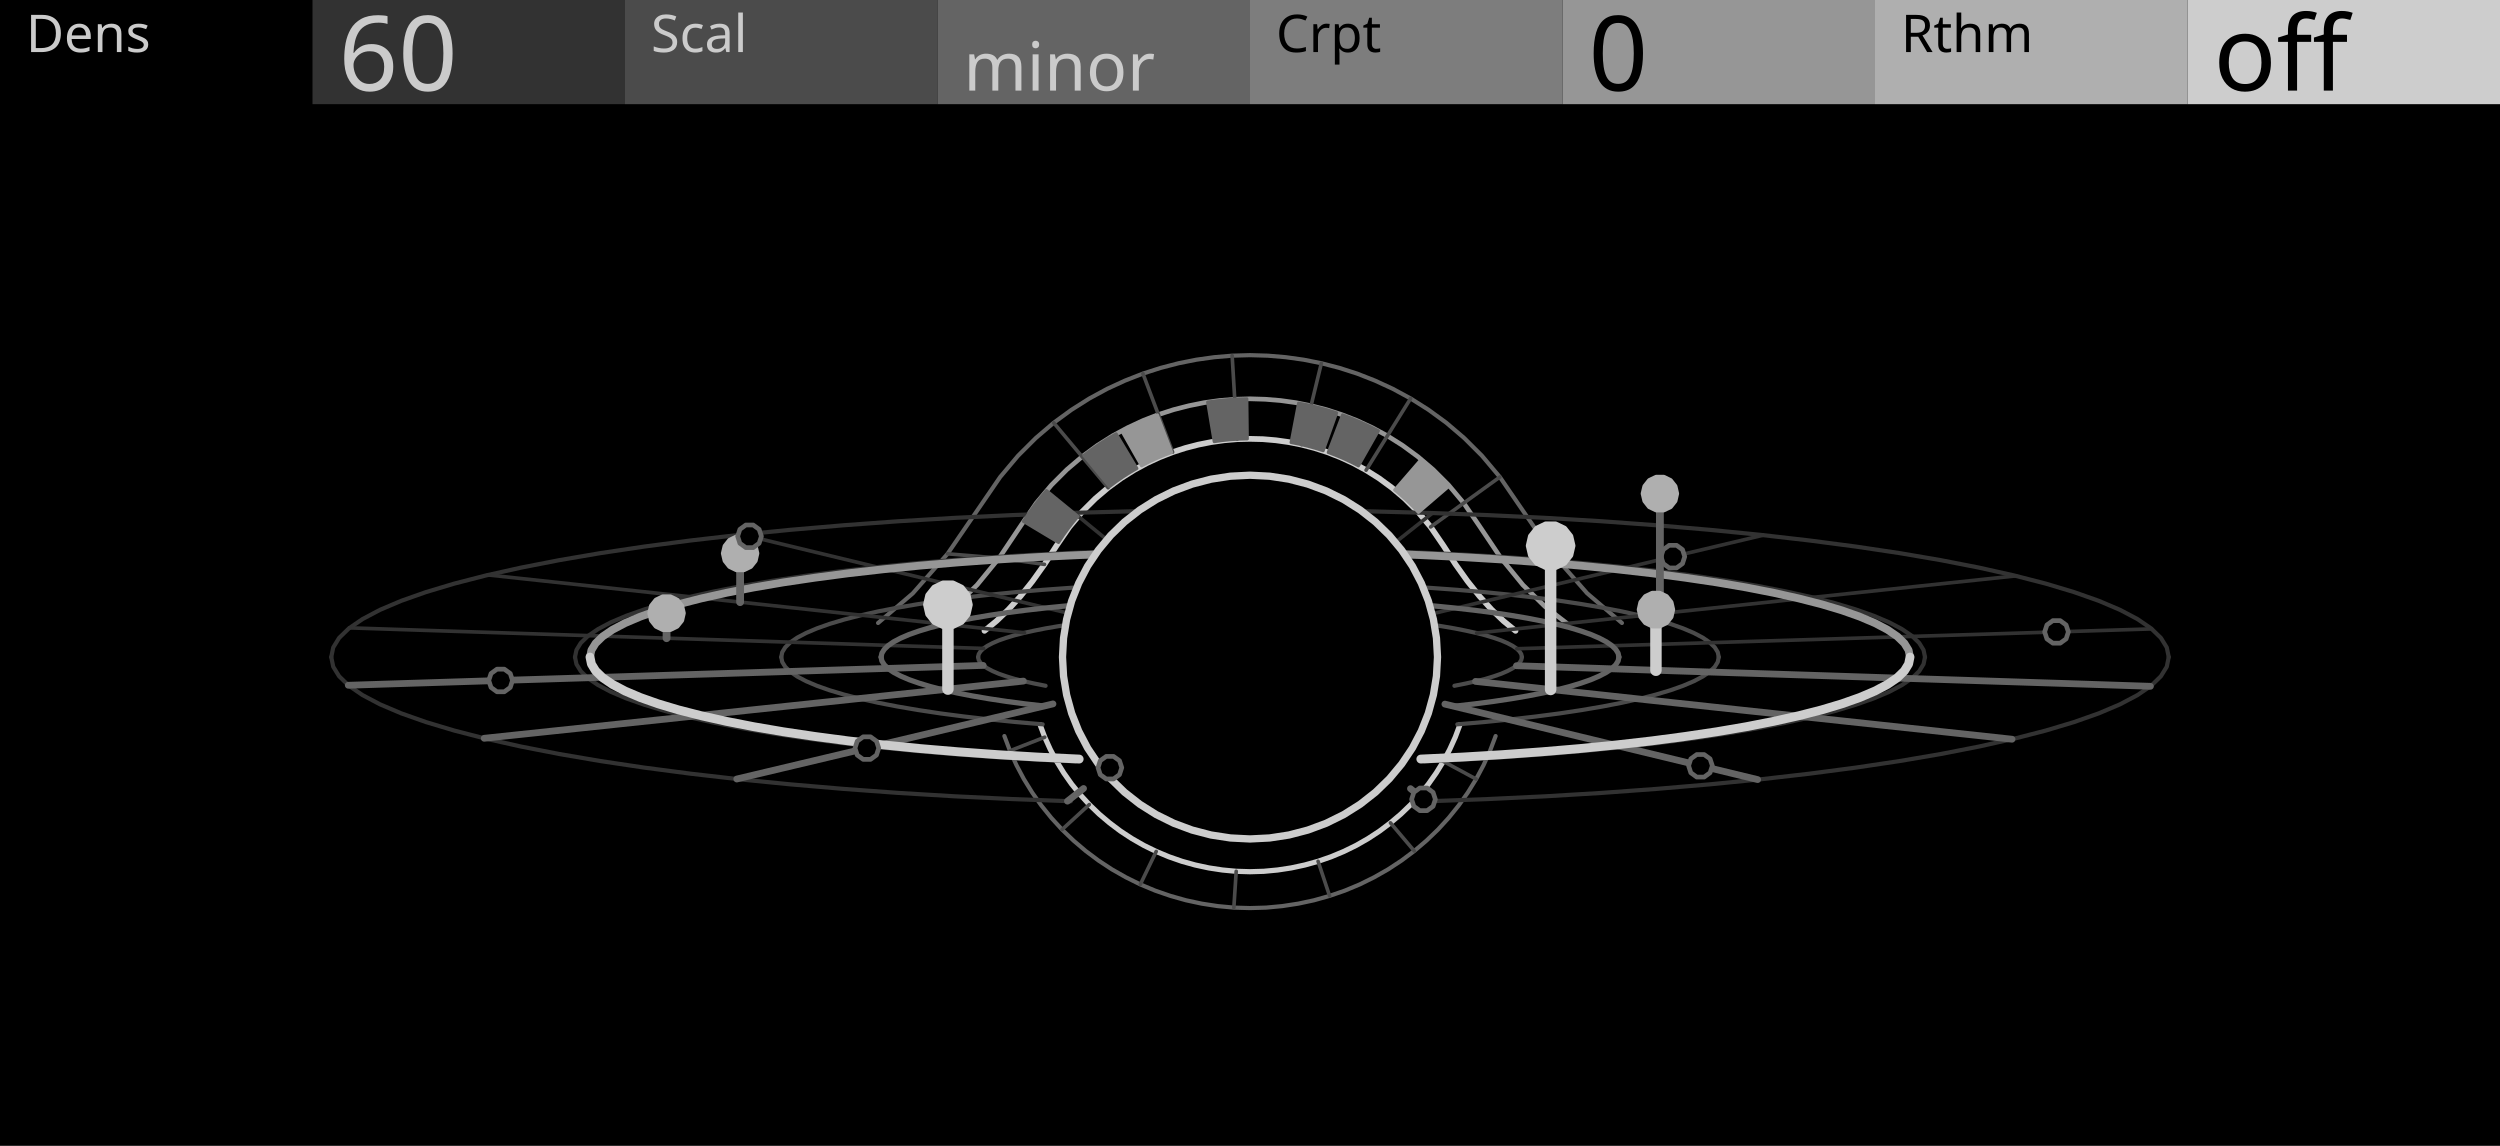
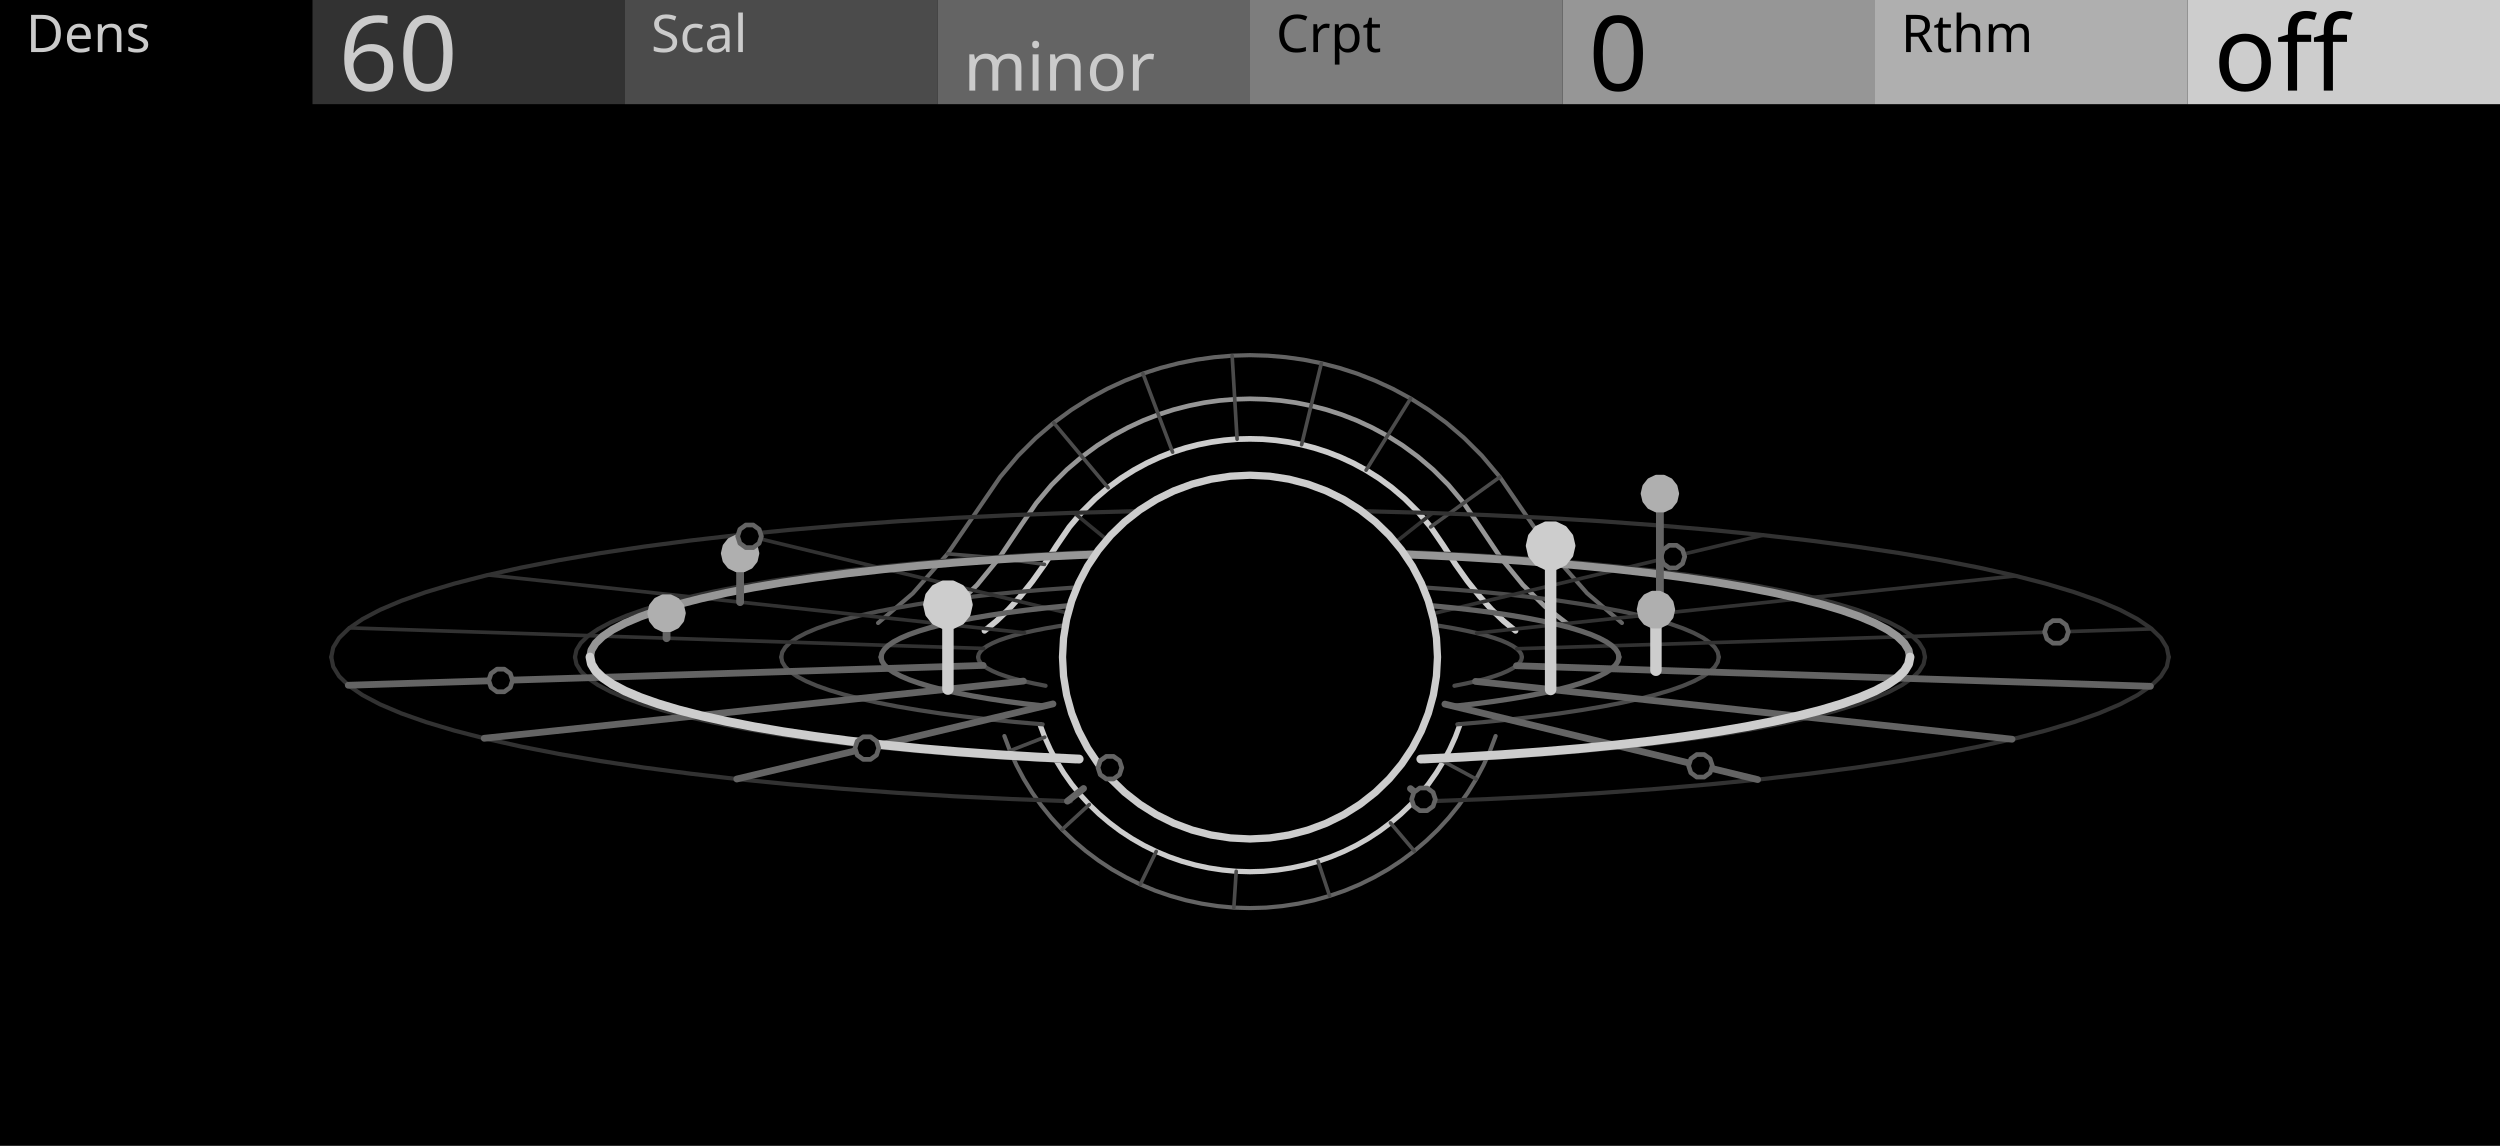
<svg xmlns="http://www.w3.org/2000/svg" width="480" height="220" viewBox="0 0 480 220">
  <rect x="0" y="0" width="480" height="220" fill="#000000" stroke="none" />
  <path d="M189.02,121.12 L191.33,119.23 L193.63,117.02 L195.94,114.47 L198.24,111.59 L200.54,108.36 L202.85,104.78 L205.32,101.17 L207.8,98.22 L210.28,95.75 L212.76,93.64 L215.23,91.83 L217.71,90.27 L220.19,88.92 L222.66,87.78 L225.14,86.81 L227.62,86.01 L230.09,85.37 L232.57,84.88 L235.05,84.53 L237.52,84.32 L240,84.26 L242.48,84.32 L244.95,84.53 L247.43,84.88 L249.91,85.37 L252.38,86.01 L254.86,86.81 L257.34,87.78 L259.81,88.92 L262.29,90.27 L264.77,91.83 L267.24,93.64 L269.72,95.75 L272.2,98.22 L274.68,101.17 L277.15,104.78 L279.46,108.36 L281.76,111.59 L284.06,114.47 L286.37,117.02 L288.67,119.23 L290.98,121.12" fill="none" stroke="#CDCDCD" stroke-width="1.1" stroke-linejoin="round" stroke-linecap="round" />
  <path d="M179.17,119.67 L183.38,116.44 L187.6,112.31 L191.82,107.15 L196.04,100.86 L198.97,96.59 L201.9,93.1 L204.83,90.17 L207.76,87.68 L210.69,85.53 L213.62,83.68 L216.55,82.1 L219.48,80.74 L222.41,79.6 L225.35,78.65 L228.28,77.9 L231.21,77.31 L234.14,76.9 L237.07,76.66 L240,76.57 L242.93,76.66 L245.86,76.9 L248.79,77.31 L251.72,77.9 L254.65,78.65 L257.59,79.6 L260.52,80.74 L263.45,82.1 L266.38,83.68 L269.31,85.53 L272.24,87.68 L275.17,90.17 L278.1,93.1 L281.03,96.59 L283.96,100.86 L288.18,107.15 L292.4,112.31 L296.62,116.44 L300.83,119.67" fill="none" stroke="#969696" stroke-width="0.9" stroke-linejoin="round" stroke-linecap="round" />
  <path d="M168.59,119.61 L175.26,113.92 L181.93,106.33 L188.61,96.58 L192.03,91.59 L195.46,87.51 L198.89,84.09 L202.31,81.17 L205.74,78.67 L209.16,76.51 L212.59,74.65 L216.02,73.07 L219.44,71.73 L222.87,70.63 L226.3,69.74 L229.72,69.06 L233.15,68.58 L236.57,68.29 L240,68.19 L243.43,68.29 L246.85,68.58 L250.28,69.06 L253.7,69.74 L257.13,70.63 L260.56,71.73 L263.98,73.07 L267.41,74.65 L270.84,76.51 L274.26,78.67 L277.69,81.17 L281.11,84.09 L284.54,87.51 L287.97,91.59 L291.39,96.58 L298.07,106.33 L304.74,113.92 L311.41,119.61" fill="none" stroke="#646464" stroke-width="0.8" stroke-linejoin="round" stroke-linecap="round" />
  <path d="M200.54,108.36 L191.82,107.15 L181.93,106.33" fill="none" stroke="#4B4B4B" stroke-width="0.7" stroke-linejoin="round" stroke-linecap="round" />
  <path d="M212.76,93.64 L207.76,87.68 L202.31,81.17" fill="none" stroke="#4B4B4B" stroke-width="0.7" stroke-linejoin="round" stroke-linecap="round" />
  <path d="M225.14,86.81 L222.41,79.6 L219.44,71.73" fill="none" stroke="#4B4B4B" stroke-width="0.7" stroke-linejoin="round" stroke-linecap="round" />
  <path d="M237.52,84.32 L237.07,76.66 L236.57,68.29" fill="none" stroke="#4B4B4B" stroke-width="0.7" stroke-linejoin="round" stroke-linecap="round" />
  <path d="M249.91,85.37 L251.72,77.9 L253.7,69.74" fill="none" stroke="#4B4B4B" stroke-width="0.7" stroke-linejoin="round" stroke-linecap="round" />
  <path d="M262.29,90.27 L266.38,83.68 L270.84,76.51" fill="none" stroke="#4B4B4B" stroke-width="0.7" stroke-linejoin="round" stroke-linecap="round" />
  <path d="M274.68,101.17 L281.03,96.59 L287.97,91.59" fill="none" stroke="#4B4B4B" stroke-width="0.7" stroke-linejoin="round" stroke-linecap="round" />
  <path d="M280.32,139.12 L279.41,141.54 L278.34,143.9 L277.12,146.19 L275.76,148.4 L274.26,150.53 L272.62,152.56 L270.86,154.48 L268.97,156.3 L266.97,157.99 L264.87,159.57 L262.67,161.01 L260.38,162.32 L258.01,163.48 L255.57,164.5 L253.07,165.37 L250.52,166.08 L247.92,166.64 L245.3,167.04 L242.65,167.29 L240,167.37 L237.35,167.29 L234.7,167.04 L232.08,166.64 L229.48,166.08 L226.93,165.37 L224.43,164.5 L221.99,163.48 L219.62,162.32 L217.33,161.01 L215.13,159.57 L213.03,157.99 L211.03,156.3 L209.14,154.48 L207.38,152.56 L205.74,150.53 L204.24,148.4 L202.88,146.19 L201.66,143.9 L200.59,141.54 L199.68,139.12" fill="none" stroke="#CDCDCD" stroke-width="1" stroke-linejoin="round" stroke-linecap="round" />
  <path d="M287.16,141.32 L286.09,144.15 L284.84,146.91 L283.42,149.58 L281.82,152.17 L280.06,154.66 L278.15,157.03 L276.09,159.28 L273.88,161.4 L271.54,163.39 L269.08,165.23 L266.51,166.92 L263.83,168.44 L261.06,169.81 L258.21,171 L255.28,172.01 L252.3,172.85 L249.27,173.5 L246.2,173.97 L243.1,174.26 L240,174.35 L236.9,174.26 L233.8,173.97 L230.73,173.5 L227.7,172.85 L224.72,172.01 L221.79,171 L218.94,169.81 L216.17,168.44 L213.49,166.92 L210.92,165.23 L208.46,163.39 L206.12,161.4 L203.91,159.28 L201.85,157.03 L199.94,154.66 L198.18,152.17 L196.58,149.58 L195.16,146.91 L193.91,144.15 L192.84,141.32" fill="none" stroke="#646464" stroke-width="0.8" stroke-linejoin="round" stroke-linecap="round" />
  <path d="M277.12,146.19 L283.42,149.58" fill="none" stroke="#4B4B4B" stroke-width="0.7" stroke-linejoin="round" stroke-linecap="round" />
  <path d="M266.97,157.99 L271.54,163.39" fill="none" stroke="#4B4B4B" stroke-width="0.7" stroke-linejoin="round" stroke-linecap="round" />
  <path d="M253.07,165.37 L255.28,172.01" fill="none" stroke="#4B4B4B" stroke-width="0.7" stroke-linejoin="round" stroke-linecap="round" />
  <path d="M237.35,167.29 L236.9,174.26" fill="none" stroke="#4B4B4B" stroke-width="0.7" stroke-linejoin="round" stroke-linecap="round" />
  <path d="M221.99,163.48 L218.94,169.81" fill="none" stroke="#4B4B4B" stroke-width="0.7" stroke-linejoin="round" stroke-linecap="round" />
  <path d="M209.14,154.48 L203.91,159.28" fill="none" stroke="#4B4B4B" stroke-width="0.7" stroke-linejoin="round" stroke-linecap="round" />
  <path d="M200.59,141.54 L193.91,144.15" fill="none" stroke="#4B4B4B" stroke-width="0.7" stroke-linejoin="round" stroke-linecap="round" />
  <path d="M187.8,126.16 L187.91,125.61 L188.25,125.07 L188.8,124.53 L189.58,124 L190.57,123.48 L191.77,122.96 L193.18,122.47 L194.79,121.98 L196.6,121.52 L198.59,121.08 L200.75,120.65 L203.09,120.25 L205.58,119.88 L208.22,119.53 L211,119.22 L213.9,118.93 L216.91,118.67 L220.02,118.44 L223.22,118.25 L226.49,118.09 L229.82,117.97 L233.19,117.88 L236.59,117.83 L240,117.81 L243.41,117.83 L246.81,117.88 L250.18,117.97 L253.51,118.09 L256.78,118.25 L259.98,118.44 L263.09,118.67 L266.1,118.93 L269,119.22 L271.78,119.53 L274.42,119.88 L276.91,120.25 L279.25,120.65 L281.41,121.08 L283.4,121.52 L285.21,121.98 L286.82,122.47 L288.23,122.96 L289.43,123.48 L290.42,124 L291.2,124.53 L291.75,125.07 L292.09,125.61 L292.2,126.16" fill="none" stroke="#4B4B4B" stroke-width="0.8" stroke-linejoin="round" stroke-linecap="round" />
  <path d="M150,126.16 L150.19,125.22 L150.77,124.28 L151.73,123.35 L153.07,122.43 L154.78,121.53 L156.85,120.65 L159.28,119.79 L162.06,118.96 L165.17,118.16 L168.6,117.39 L172.33,116.67 L176.36,115.98 L180.66,115.33 L185.21,114.74 L190,114.19 L195,113.69 L200.19,113.25 L205.56,112.86 L211.07,112.52 L216.71,112.25 L222.44,112.04 L228.25,111.88 L234.11,111.79 L240,111.76 L245.89,111.79 L251.75,111.88 L257.56,112.04 L263.29,112.25 L268.93,112.52 L274.44,112.86 L279.81,113.25 L285,113.69 L290,114.19 L294.79,114.74 L299.34,115.33 L303.64,115.98 L307.67,116.67 L311.4,117.39 L314.83,118.16 L317.94,118.96 L320.72,119.79 L323.15,120.65 L325.22,121.53 L326.93,122.43 L328.27,123.35 L329.23,124.28 L329.81,125.22 L330,126.16" fill="none" stroke="#4B4B4B" stroke-width="0.8" stroke-linejoin="round" stroke-linecap="round" />
  <path d="M110.4,126.16 L110.68,124.8 L111.51,123.45 L112.89,122.11 L114.82,120.79 L117.28,119.49 L120.27,118.22 L123.77,116.99 L127.76,115.79 L132.24,114.64 L137.18,113.54 L142.56,112.49 L148.36,111.5 L154.55,110.57 L161.1,109.71 L168,108.92 L175.2,108.2 L182.68,107.56 L190.4,107 L198.34,106.52 L206.46,106.13 L214.72,105.82 L223.08,105.6 L231.52,105.47 L240,105.42 L248.48,105.47 L256.92,105.6 L265.28,105.82 L273.54,106.13 L281.66,106.52 L289.6,107 L297.32,107.56 L304.8,108.2 L312,108.92 L318.9,109.71 L325.45,110.57 L331.64,111.5 L337.44,112.49 L342.82,113.54 L347.76,114.64 L352.24,115.79 L356.23,116.99 L359.73,118.22 L362.72,119.49 L365.18,120.79 L367.11,122.11 L368.49,123.45 L369.32,124.8 L369.6,126.16" fill="none" stroke="#323232" stroke-width="0.8" stroke-linejoin="round" stroke-linecap="round" />
  <path d="M63.6,126.16 L63.98,124.31 L65.11,122.48 L66.99,120.65 L69.61,118.86 L72.96,117.09 L77.03,115.36 L81.79,113.68 L87.23,112.05 L93.33,110.48 L100.05,108.98 L107.38,107.55 L115.27,106.2 L123.69,104.94 L132.61,103.77 L142,102.69 L151.8,101.72 L161.98,100.85 L172.49,100.08 L183.3,99.43 L194.34,98.9 L205.59,98.48 L216.98,98.18 L228.46,98 L240,97.94 L251.54,98 L263.02,98.18 L274.41,98.48 L285.66,98.9 L296.7,99.43 L307.51,100.08 L318.02,100.85 L328.2,101.72 L338,102.69 L347.39,103.77 L356.31,104.94 L364.73,106.2 L372.62,107.55 L379.95,108.98 L386.67,110.48 L392.77,112.05 L398.21,113.68 L402.97,115.36 L407.04,117.09 L410.39,118.86 L413.01,120.65 L414.89,122.48 L416.02,124.31 L416.4,126.16" fill="none" stroke="#323232" stroke-width="0.8" stroke-linejoin="round" stroke-linecap="round" />
  <path d="M188.84,124.5 L173.62,124.01 L158.41,123.51 L143.19,123.02 L127.98,122.53 L112.76,122.03 L97.55,121.54 L82.33,121.05 L67.12,120.55" fill="none" stroke="#323232" stroke-width="0.7" stroke-linejoin="round" stroke-linecap="round" />
  <path d="M196.7,121.49 L183.83,120.11 L170.95,118.72 L158.07,117.33 L145.2,115.94 L132.32,114.56 L119.44,113.17 L106.56,111.78 L93.69,110.39" fill="none" stroke="#323232" stroke-width="0.7" stroke-linejoin="round" stroke-linecap="round" />
  <path d="M211.16,119.2 L202.58,117.13 L194,115.06 L185.42,112.99 L176.85,110.92 L168.27,108.85 L159.69,106.78 L151.11,104.71 L142.53,102.64" fill="none" stroke="#323232" stroke-width="0.7" stroke-linejoin="round" stroke-linecap="round" />
  <path d="M230,117.96 L227.03,115.52 L224.06,113.09 L221.08,110.65 L218.11,108.21 L215.14,105.77 L212.16,103.33 L209.19,100.9 L206.22,98.46" fill="none" stroke="#323232" stroke-width="0.7" stroke-linejoin="round" stroke-linecap="round" />
  <path d="M250.37,117.97 L253.45,115.54 L256.54,113.11 L259.62,110.67 L262.71,108.24 L265.79,105.8 L268.88,103.37 L271.96,100.93 L275.05,98.5" fill="none" stroke="#323232" stroke-width="0.7" stroke-linejoin="round" stroke-linecap="round" />
  <path d="M269.16,119.23 L277.83,117.17 L286.5,115.11 L295.18,113.05 L303.85,110.99 L312.52,108.93 L321.19,106.87 L329.87,104.81 L338.54,102.75" fill="none" stroke="#323232" stroke-width="0.7" stroke-linejoin="round" stroke-linecap="round" />
  <path d="M283.51,121.55 L296.45,120.17 L309.39,118.8 L322.33,117.43 L335.27,116.06 L348.21,114.68 L361.15,113.31 L374.09,111.94 L387.03,110.57" fill="none" stroke="#323232" stroke-width="0.7" stroke-linejoin="round" stroke-linecap="round" />
  <path d="M291.23,124.56 L306.47,124.08 L321.71,123.61 L336.95,123.13 L352.18,122.66 L367.42,122.18 L382.66,121.71 L397.9,121.23 L413.13,120.75" fill="none" stroke="#323232" stroke-width="0.7" stroke-linejoin="round" stroke-linecap="round" />
-   <path d="M203.24,104.15 L204.1,102.85 L205.01,101.58 L205.97,100.34 L206.98,99.14 L200.92,94.19 L199.73,95.61 L198.6,97.07 L197.52,98.57 L196.5,100.11 Z" fill="#646464" stroke="#646464" stroke-width="0.6" stroke-linejoin="round" stroke-linecap="round" />
-   <path d="M213.02,93.43 L214.28,92.49 L215.58,91.59 L216.91,90.74 L218.28,89.94 L214.3,83.3 L212.68,84.25 L211.11,85.25 L209.57,86.32 L208.08,87.43 Z" fill="#646464" stroke="#646464" stroke-width="0.6" stroke-linejoin="round" stroke-linecap="round" />
-   <path d="M219.18,89.44 L220.59,88.72 L222.03,88.05 L223.49,87.44 L224.97,86.87 L222.22,79.67 L220.46,80.34 L218.73,81.07 L217.03,81.86 L215.36,82.71 Z" fill="#969696" stroke="#969696" stroke-width="0.6" stroke-linejoin="round" stroke-linecap="round" />
-   <path d="M233.13,84.79 L234.71,84.57 L236.3,84.41 L237.89,84.31 L239.48,84.26 L239.39,76.58 L237.5,76.63 L235.62,76.76 L233.74,76.95 L231.87,77.2 Z" fill="#646464" stroke="#646464" stroke-width="0.6" stroke-linejoin="round" stroke-linecap="round" />
-   <path d="M247.89,84.96 L249.45,85.27 L251,85.64 L252.53,86.06 L254.05,86.53 L256.63,79.27 L254.83,78.71 L253.02,78.21 L251.18,77.77 L249.33,77.41 Z" fill="#646464" stroke="#646464" stroke-width="0.6" stroke-linejoin="round" stroke-linecap="round" />
-   <path d="M255.03,86.87 L256.51,87.44 L257.97,88.05 L259.41,88.72 L260.82,89.44 L264.64,82.71 L262.97,81.86 L261.27,81.07 L259.54,80.34 L257.78,79.67 Z" fill="#646464" stroke="#646464" stroke-width="0.6" stroke-linejoin="round" stroke-linecap="round" />
-   <path d="M267.78,94.07 L268.98,95.09 L270.14,96.14 L271.27,97.24 L272.34,98.38 L278.27,93.29 L277,91.94 L275.67,90.64 L274.3,89.39 L272.87,88.19 Z" fill="#969696" stroke="#969696" stroke-width="0.6" stroke-linejoin="round" stroke-linecap="round" />
  <path d="M169.17,126.16 L169.32,125.42 L169.78,124.68 L170.53,123.95 L171.58,123.23 L172.93,122.52 L174.56,121.82 L176.47,121.15 L178.66,120.49 L181.11,119.86 L183.81,119.26 L186.75,118.69 L189.92,118.15 L193.3,117.64 L196.88,117.17 L200.65,116.74 L204.58,116.35 L208.67,116 L212.89,115.69 L217.23,115.43 L221.67,115.21 L226.18,115.04 L230.75,114.92 L235.37,114.85 L240,114.83 L244.63,114.85 L249.25,114.92 L253.82,115.04 L258.33,115.21 L262.77,115.43 L267.11,115.69 L271.33,116 L275.41,116.35 L279.35,116.74 L283.12,117.17 L286.7,117.64 L290.08,118.15 L293.25,118.69 L296.19,119.26 L298.89,119.86 L301.34,120.49 L303.53,121.15 L305.44,121.82 L307.07,122.52 L308.42,123.23 L309.47,123.95 L310.22,124.68 L310.68,125.42 L310.83,126.16" fill="none" stroke="#646464" stroke-width="1" stroke-linejoin="round" stroke-linecap="round" />
  <path d="M113.28,126.16 L113.55,124.83 L114.36,123.51 L115.71,122.2 L117.6,120.91 L120.01,119.64 L122.93,118.4 L126.35,117.19 L130.26,116.02 L134.64,114.9 L139.47,113.82 L144.73,112.79 L150.4,111.82 L156.45,110.92 L162.86,110.07 L169.6,109.3 L176.64,108.6 L183.95,107.98 L191.51,107.43 L199.27,106.96 L207.2,106.58 L215.28,106.27 L223.46,106.06 L231.71,105.93 L240,105.88 L248.29,105.93 L256.54,106.06 L264.72,106.27 L272.8,106.58 L280.73,106.96 L288.49,107.43 L296.05,107.98 L303.36,108.6 L310.4,109.3 L317.14,110.07 L323.55,110.92 L329.6,111.82 L335.27,112.79 L340.53,113.82 L345.36,114.9 L349.74,116.02 L353.65,117.19 L357.07,118.4 L359.99,119.64 L362.4,120.91 L364.29,122.2 L365.64,123.51 L366.45,124.83 L366.72,126.16" fill="none" stroke="#969696" stroke-width="1.5" stroke-linejoin="round" stroke-linecap="round" />
  <path d="M127.98,122.53 L127.98,117.73" fill="none" stroke="#646464" stroke-width="1.5" stroke-linejoin="round" stroke-linecap="round" />
  <path d="M131.22,117.73 L130.9,119.13 L130,120.26 L128.7,120.89 L127.26,120.89 L125.96,120.26 L125.06,119.13 L124.74,117.73 L125.06,116.32 L125.96,115.19 L127.26,114.57 L128.7,114.57 L130,115.19 L130.9,116.32 L131.22,117.73 Z" fill="#AFAFAF" stroke="#AFAFAF" stroke-width="0.9" stroke-linejoin="round" stroke-linecap="round" />
  <path d="M142.1,115.61 L142.1,106.25" fill="none" stroke="#646464" stroke-width="1.5" stroke-linejoin="round" stroke-linecap="round" />
  <path d="M145.34,106.25 L145.02,107.66 L144.13,108.78 L142.83,109.41 L141.38,109.41 L140.08,108.78 L139.19,107.66 L138.86,106.25 L139.19,104.85 L140.08,103.72 L141.38,103.09 L142.83,103.09 L144.13,103.72 L145.02,104.85 L145.34,106.25 Z" fill="#AFAFAF" stroke="#AFAFAF" stroke-width="0.9" stroke-linejoin="round" stroke-linecap="round" />
  <path d="M146.19,102.97 L145.75,104.31 L144.61,105.14 L143.2,105.14 L142.06,104.31 L141.63,102.97 L142.06,101.63 L143.2,100.8 L144.61,100.8 L145.75,101.63 L146.19,102.97 Z" fill="#000000" stroke="#646464" stroke-width="0.9" stroke-linejoin="round" stroke-linecap="round" />
  <path d="M216.58,105.09 L216.15,106.43 L215.01,107.26 L213.6,107.26 L212.46,106.43 L212.02,105.09 L212.46,103.75 L213.6,102.92 L215.01,102.92 L216.15,103.75 L216.58,105.09 Z" fill="#000000" stroke="#646464" stroke-width="0.9" stroke-linejoin="round" stroke-linecap="round" />
  <path d="M252.34,116.42 L252.34,111.62" fill="none" stroke="#646464" stroke-width="1.5" stroke-linejoin="round" stroke-linecap="round" />
  <path d="M256.66,111.62 L256.24,113.49 L255.04,114.99 L253.31,115.83 L251.38,115.83 L249.65,114.99 L248.45,113.49 L248.02,111.62 L248.45,109.74 L249.65,108.24 L251.38,107.4 L253.31,107.4 L255.04,108.24 L256.24,109.74 L256.66,111.62 Z" fill="#CDCDCD" stroke="#CDCDCD" stroke-width="0.9" stroke-linejoin="round" stroke-linecap="round" />
  <path d="M323.47,106.87 L323.04,108.21 L321.9,109.04 L320.49,109.04 L319.35,108.21 L318.91,106.87 L319.35,105.53 L320.49,104.7 L321.9,104.7 L323.04,105.53 L323.47,106.87 Z" fill="#000000" stroke="#646464" stroke-width="0.9" stroke-linejoin="round" stroke-linecap="round" />
  <path d="M318.7,117.81 L318.7,94.77" fill="none" stroke="#646464" stroke-width="1.5" stroke-linejoin="round" stroke-linecap="round" />
  <path d="M321.94,94.77 L321.62,96.18 L320.73,97.31 L319.43,97.93 L317.98,97.93 L316.68,97.31 L315.79,96.18 L315.46,94.77 L315.79,93.37 L316.68,92.24 L317.98,91.61 L319.43,91.61 L320.73,92.24 L321.62,93.37 L321.94,94.77 Z" fill="#AFAFAF" stroke="#AFAFAF" stroke-width="0.9" stroke-linejoin="round" stroke-linecap="round" />
  <path d="M397.13,121.33 L396.69,122.67 L395.55,123.49 L394.15,123.49 L393.01,122.67 L392.57,121.33 L393.01,119.99 L394.15,119.16 L395.55,119.16 L396.69,119.99 L397.13,121.33 Z" fill="#000000" stroke="#646464" stroke-width="0.9" stroke-linejoin="round" stroke-linecap="round" />
  <path d="M276,126.16 L275.8,129.81 L275.21,133.42 L274.24,136.95 L272.89,140.36 L271.18,143.62 L269.12,146.69 L266.75,149.53 L264.09,152.11 L261.16,154.41 L258,156.4 L254.64,158.06 L251.12,159.37 L247.48,160.32 L243.76,160.89 L240,161.08 L236.24,160.89 L232.52,160.32 L228.88,159.37 L225.36,158.06 L222,156.4 L218.84,154.41 L215.91,152.11 L213.25,149.53 L210.88,146.69 L208.82,143.62 L207.11,140.36 L205.76,136.95 L204.79,133.42 L204.2,129.81 L204,126.16 L204.2,122.51 L204.79,118.9 L205.76,115.37 L207.11,111.96 L208.82,108.7 L210.88,105.63 L213.25,102.79 L215.91,100.21 L218.84,97.91 L222,95.92 L225.36,94.26 L228.88,92.95 L232.52,92 L236.24,91.43 L240,91.24 L243.76,91.43 L247.48,92 L251.12,92.95 L254.64,94.26 L258,95.92 L261.16,97.91 L264.09,100.21 L266.75,102.79 L269.12,105.63 L271.18,108.7 L272.89,111.96 L274.24,115.37 L275.21,118.9 L275.8,122.51 L276,126.16 Z" fill="#000000" stroke="#CDCDCD" stroke-width="1.4" stroke-linejoin="round" stroke-linecap="round" />
  <path d="M292.2,126.16 L292.09,126.71 L291.75,127.25 L291.2,127.79 L290.42,128.32 L289.43,128.84 L288.23,129.36 L286.82,129.85 L285.21,130.34 L283.4,130.8 L281.41,131.24 L279.25,131.67" fill="none" stroke="#4B4B4B" stroke-width="0.8" stroke-linejoin="round" stroke-linecap="round" />
  <path d="M200.75,131.67 L198.59,131.24 L196.6,130.8 L194.79,130.34 L193.18,129.85 L191.77,129.36 L190.57,128.84 L189.58,128.32 L188.8,127.79 L188.25,127.25 L187.91,126.71 L187.8,126.16" fill="none" stroke="#4B4B4B" stroke-width="0.8" stroke-linejoin="round" stroke-linecap="round" />
  <path d="M330,126.16 L329.81,127.1 L329.23,128.04 L328.27,128.97 L326.93,129.89 L325.22,130.79 L323.15,131.67 L320.72,132.53 L317.94,133.36 L314.83,134.16 L311.4,134.93 L307.67,135.65 L303.64,136.34 L299.34,136.99 L294.79,137.58 L290,138.13 L285,138.63 L279.81,139.07" fill="none" stroke="#4B4B4B" stroke-width="0.8" stroke-linejoin="round" stroke-linecap="round" />
  <path d="M200.19,139.07 L195,138.63 L190,138.13 L185.21,137.58 L180.66,136.99 L176.36,136.34 L172.33,135.65 L168.6,134.93 L165.17,134.16 L162.06,133.36 L159.28,132.53 L156.85,131.67 L154.78,130.79 L153.07,129.89 L151.73,128.97 L150.77,128.04 L150.19,127.1 L150,126.16" fill="none" stroke="#4B4B4B" stroke-width="0.8" stroke-linejoin="round" stroke-linecap="round" />
  <path d="M369.6,126.16 L369.32,127.52 L368.49,128.87 L367.11,130.21 L365.18,131.53 L362.72,132.83 L359.73,134.1 L356.23,135.33 L352.24,136.53 L347.76,137.68 L342.82,138.78 L337.44,139.83 L331.64,140.82 L325.45,141.75 L318.9,142.61 L312,143.4 L304.8,144.12 L297.32,144.76 L289.6,145.32 L281.66,145.8 L273.54,146.19" fill="none" stroke="#323232" stroke-width="0.8" stroke-linejoin="round" stroke-linecap="round" />
  <path d="M206.46,146.19 L198.34,145.8 L190.4,145.32 L182.68,144.76 L175.2,144.12 L168,143.4 L161.1,142.61 L154.55,141.75 L148.36,140.82 L142.56,139.83 L137.18,138.78 L132.24,137.68 L127.76,136.53 L123.77,135.33 L120.27,134.1 L117.28,132.83 L114.82,131.53 L112.89,130.21 L111.51,128.87 L110.68,127.52 L110.4,126.16" fill="none" stroke="#323232" stroke-width="0.8" stroke-linejoin="round" stroke-linecap="round" />
  <path d="M416.4,126.16 L416.02,128.01 L414.89,129.84 L413.01,131.67 L410.39,133.46 L407.04,135.23 L402.97,136.96 L398.21,138.64 L392.77,140.27 L386.67,141.84 L379.95,143.34 L372.62,144.77 L364.73,146.12 L356.31,147.38 L347.39,148.55 L338,149.63 L328.2,150.6 L318.02,151.47 L307.51,152.24 L296.7,152.89 L285.66,153.42 L274.41,153.84" fill="none" stroke="#323232" stroke-width="0.8" stroke-linejoin="round" stroke-linecap="round" />
  <path d="M205.59,153.84 L194.34,153.42 L183.3,152.89 L172.49,152.24 L161.98,151.47 L151.8,150.6 L142,149.63 L132.61,148.55 L123.69,147.38 L115.27,146.12 L107.38,144.77 L100.05,143.34 L93.33,141.84 L87.23,140.27 L81.79,138.64 L77.03,136.96 L72.96,135.23 L69.61,133.46 L66.99,131.67 L65.11,129.84 L63.98,128.01 L63.6,126.16" fill="none" stroke="#323232" stroke-width="0.8" stroke-linejoin="round" stroke-linecap="round" />
  <path d="M291.16,127.82 L306.38,128.31 L321.59,128.81 L336.81,129.3 L352.02,129.79 L367.24,130.29 L382.45,130.78 L397.67,131.27 L412.88,131.77" fill="none" stroke="#646464" stroke-width="1.3" stroke-linejoin="round" stroke-linecap="round" />
  <path d="M283.3,130.83 L296.17,132.21 L309.05,133.6 L321.93,134.99 L334.8,136.38 L347.68,137.76 L360.56,139.15 L373.44,140.54 L386.31,141.93" fill="none" stroke="#646464" stroke-width="1.3" stroke-linejoin="round" stroke-linecap="round" />
  <path d="M277.42,135.19 L286,137.26 L294.58,139.33 L303.15,141.4 L311.73,143.47 L320.31,145.54 L328.89,147.61 L337.47,149.68" fill="none" stroke="#646464" stroke-width="1.3" stroke-linejoin="round" stroke-linecap="round" />
  <path d="M270.81,151.42 L273.78,153.86" fill="none" stroke="#646464" stroke-width="1.3" stroke-linejoin="round" stroke-linecap="round" />
  <path d="M208.04,151.39 L204.95,153.82" fill="none" stroke="#646464" stroke-width="1.3" stroke-linejoin="round" stroke-linecap="round" />
  <path d="M202.17,135.15 L193.5,137.21 L184.82,139.27 L176.15,141.33 L167.48,143.39 L158.81,145.45 L150.13,147.51 L141.46,149.57" fill="none" stroke="#646464" stroke-width="1.3" stroke-linejoin="round" stroke-linecap="round" />
  <path d="M196.49,130.77 L183.55,132.15 L170.61,133.52 L157.67,134.89 L144.73,136.26 L131.79,137.64 L118.85,139.01 L105.91,140.38 L92.97,141.75" fill="none" stroke="#646464" stroke-width="1.3" stroke-linejoin="round" stroke-linecap="round" />
  <path d="M188.77,127.76 L173.53,128.24 L158.29,128.71 L143.05,129.19 L127.82,129.66 L112.58,130.14 L97.34,130.61 L82.1,131.09 L66.87,131.57" fill="none" stroke="#646464" stroke-width="1.3" stroke-linejoin="round" stroke-linecap="round" />
  <path d="M310.83,126.16 L310.68,126.9 L310.22,127.64 L309.47,128.37 L308.42,129.09 L307.07,129.8 L305.44,130.5 L303.53,131.17 L301.34,131.83 L298.89,132.46 L296.19,133.06 L293.25,133.63 L290.08,134.17 L286.7,134.68 L283.12,135.15 L279.35,135.58" fill="none" stroke="#646464" stroke-width="1" stroke-linejoin="round" stroke-linecap="round" />
  <path d="M200.65,135.58 L196.88,135.15 L193.3,134.68 L189.92,134.17 L186.75,133.63 L183.81,133.06 L181.11,132.46 L178.66,131.83 L176.47,131.17 L174.56,130.5 L172.93,129.8 L171.58,129.09 L170.53,128.37 L169.78,127.64 L169.32,126.9 L169.17,126.16" fill="none" stroke="#646464" stroke-width="1" stroke-linejoin="round" stroke-linecap="round" />
  <path d="M366.72,126.16 L366.45,127.49 L365.64,128.81 L364.29,130.12 L362.4,131.41 L359.99,132.68 L357.07,133.92 L353.65,135.13 L349.74,136.3 L345.36,137.42 L340.53,138.5 L335.27,139.53 L329.6,140.5 L323.55,141.4 L317.14,142.25 L310.4,143.02 L303.36,143.72 L296.05,144.34 L288.49,144.89 L280.73,145.36 L272.8,145.74" fill="none" stroke="#CDCDCD" stroke-width="1.7" stroke-linejoin="round" stroke-linecap="round" />
  <path d="M207.2,145.74 L199.27,145.36 L191.51,144.89 L183.95,144.34 L176.64,143.72 L169.6,143.02 L162.86,142.25 L156.45,141.4 L150.4,140.5 L144.73,139.53 L139.47,138.5 L134.64,137.42 L130.26,136.3 L126.35,135.13 L122.93,133.92 L120.01,132.68 L117.6,131.41 L115.71,130.12 L114.36,128.81 L113.55,127.49 L113.28,126.16" fill="none" stroke="#CDCDCD" stroke-width="1.7" stroke-linejoin="round" stroke-linecap="round" />
  <path d="M317.94,128.69 L317.94,117.05" fill="none" stroke="#CDCDCD" stroke-width="2.2" stroke-linejoin="round" stroke-linecap="round" />
  <path d="M321.18,117.05 L320.86,118.45 L319.96,119.58 L318.66,120.21 L317.22,120.21 L315.92,119.58 L315.02,118.45 L314.7,117.05 L315.02,115.64 L315.92,114.51 L317.22,113.89 L318.66,113.89 L319.96,114.51 L320.86,115.64 L321.18,117.05 Z" fill="#AFAFAF" stroke="#AFAFAF" stroke-width="0.9" stroke-linejoin="round" stroke-linecap="round" />
  <path d="M297.72,132.38 L297.72,104.78" fill="none" stroke="#CDCDCD" stroke-width="2.2" stroke-linejoin="round" stroke-linecap="round" />
  <path d="M302.04,104.78 L301.61,106.65 L300.41,108.16 L298.68,108.99 L296.76,108.99 L295.03,108.16 L293.83,106.65 L293.4,104.78 L293.83,102.91 L295.03,101.4 L296.76,100.57 L298.68,100.57 L300.41,101.4 L301.61,102.91 L302.04,104.78 Z" fill="#CDCDCD" stroke="#CDCDCD" stroke-width="0.9" stroke-linejoin="round" stroke-linecap="round" />
  <path d="M328.77,147.03 L328.33,148.37 L327.19,149.2 L325.78,149.2 L324.64,148.37 L324.21,147.03 L324.64,145.69 L325.78,144.87 L327.19,144.87 L328.33,145.69 L328.77,147.03 Z" fill="#000000" stroke="#646464" stroke-width="0.9" stroke-linejoin="round" stroke-linecap="round" />
  <path d="M275.59,153.47 L275.15,154.81 L274.01,155.64 L272.6,155.64 L271.46,154.81 L271.03,153.47 L271.46,152.13 L272.6,151.3 L274.01,151.3 L275.15,152.13 L275.59,153.47 Z" fill="#000000" stroke="#646464" stroke-width="0.9" stroke-linejoin="round" stroke-linecap="round" />
  <path d="M215.38,147.39 L214.94,148.73 L213.8,149.56 L212.39,149.56 L211.25,148.73 L210.82,147.39 L211.25,146.05 L212.39,145.23 L213.8,145.23 L214.94,146.05 L215.38,147.39 Z" fill="#000000" stroke="#646464" stroke-width="0.9" stroke-linejoin="round" stroke-linecap="round" />
  <path d="M168.72,143.64 L168.28,144.98 L167.14,145.8 L165.73,145.8 L164.59,144.98 L164.16,143.64 L164.59,142.3 L165.73,141.47 L167.14,141.47 L168.28,142.3 L168.72,143.64 Z" fill="#000000" stroke="#646464" stroke-width="0.9" stroke-linejoin="round" stroke-linecap="round" />
  <path d="M182,132.31 L182,116.11" fill="none" stroke="#CDCDCD" stroke-width="2.2" stroke-linejoin="round" stroke-linecap="round" />
  <path d="M186.32,116.11 L185.89,117.99 L184.69,119.49 L182.96,120.32 L181.04,120.32 L179.31,119.49 L178.11,117.99 L177.68,116.11 L178.11,114.24 L179.31,112.73 L181.04,111.9 L182.96,111.9 L184.69,112.73 L185.89,114.24 L186.32,116.11 Z" fill="#CDCDCD" stroke="#CDCDCD" stroke-width="0.9" stroke-linejoin="round" stroke-linecap="round" />
  <path d="M98.4,130.65 L97.97,131.99 L96.83,132.82 L95.42,132.82 L94.28,131.99 L93.84,130.65 L94.28,129.31 L95.42,128.48 L96.83,128.48 L97.97,129.31 L98.4,130.65 Z" fill="#000000" stroke="#646464" stroke-width="0.9" stroke-linejoin="round" stroke-linecap="round" />
  <rect x="0" y="0" width="480" height="20" fill="#000000" stroke="none" />
  <rect x="0" y="0" width="60" height="20" fill="#000000" stroke="none" />
  <rect x="60" y="0" width="60" height="20" fill="#323232" stroke="none" />
  <rect x="120" y="0" width="60" height="20" fill="#4B4B4B" stroke="none" />
  <rect x="180" y="0" width="60" height="20" fill="#646464" stroke="none" />
  <rect x="240" y="0" width="60" height="20" fill="#7D7D7D" stroke="none" />
  <rect x="300" y="0" width="60" height="20" fill="#969696" stroke="none" />
  <rect x="360" y="0" width="60" height="20" fill="#AFAFAF" stroke="none" />
  <rect x="420" y="0" width="60" height="20" fill="#CDCDCD" stroke="none" />
  <text transform="matrix(1 0 0 1 5 10)" fill="#CBCBCB" font-family="UniversNextPro-Light" font-size="10px">Dens</text>
  <text transform="matrix(1 0 0 1 65 17.4)" fill="#CBCBCB" font-family="UniversNextPro-Light" font-size="20px">60</text>
  <text transform="matrix(1 0 0 1 125 10)" fill="#CBCBCB" font-family="UniversNextPro-Light" font-size="10px">Scal</text>
  <text transform="matrix(1 0 0 1 185 17.4)" fill="#CBCBCB" font-family="UniversNextPro-Light" font-size="13px">minor</text>
  <text transform="matrix(1 0 0 1 245 10)" fill="#000000" font-family="UniversNextPro-Light" font-size="10px">Crpt</text>
  <text transform="matrix(1 0 0 1 305 17.4)" fill="#000000" font-family="UniversNextPro-Light" font-size="20px">0</text>
  <text transform="matrix(1 0 0 1 365 10)" fill="#000000" font-family="UniversNextPro-Light" font-size="10px">Rthm</text>
  <text transform="matrix(1 0 0 1 425 17.4)" fill="#000000" font-family="UniversNextPro-Light" font-size="20px">off</text>
</svg>
